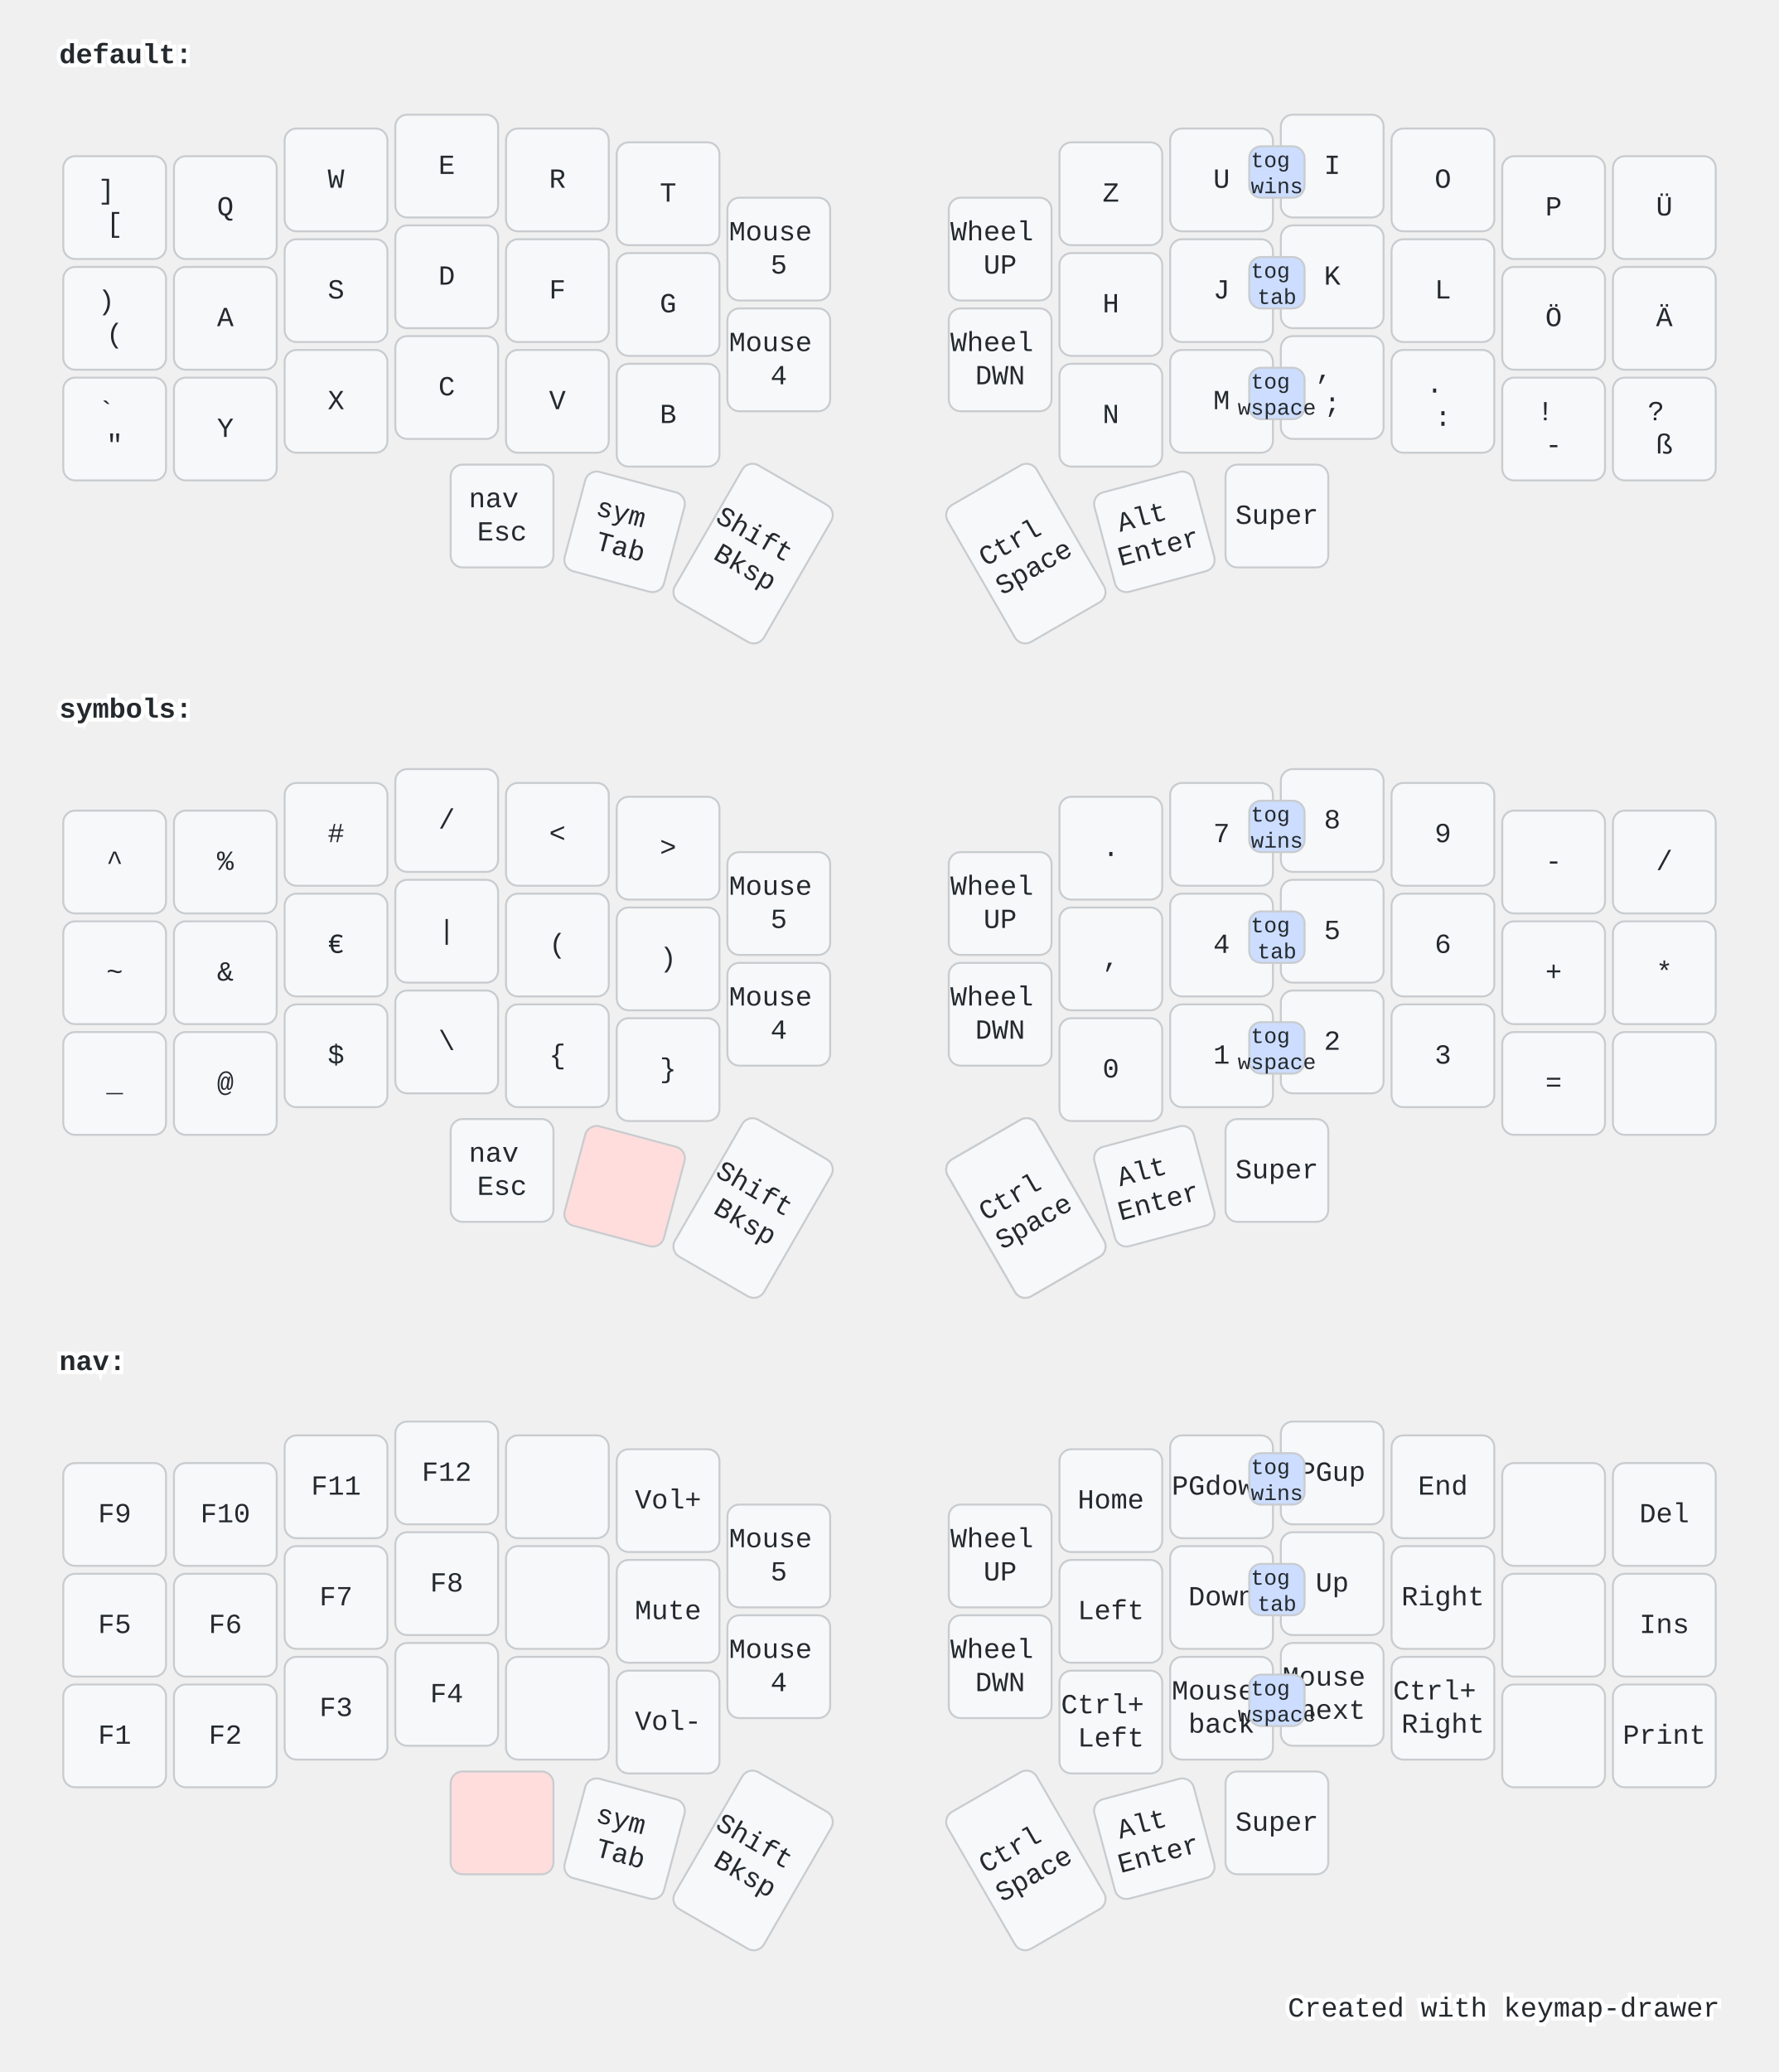
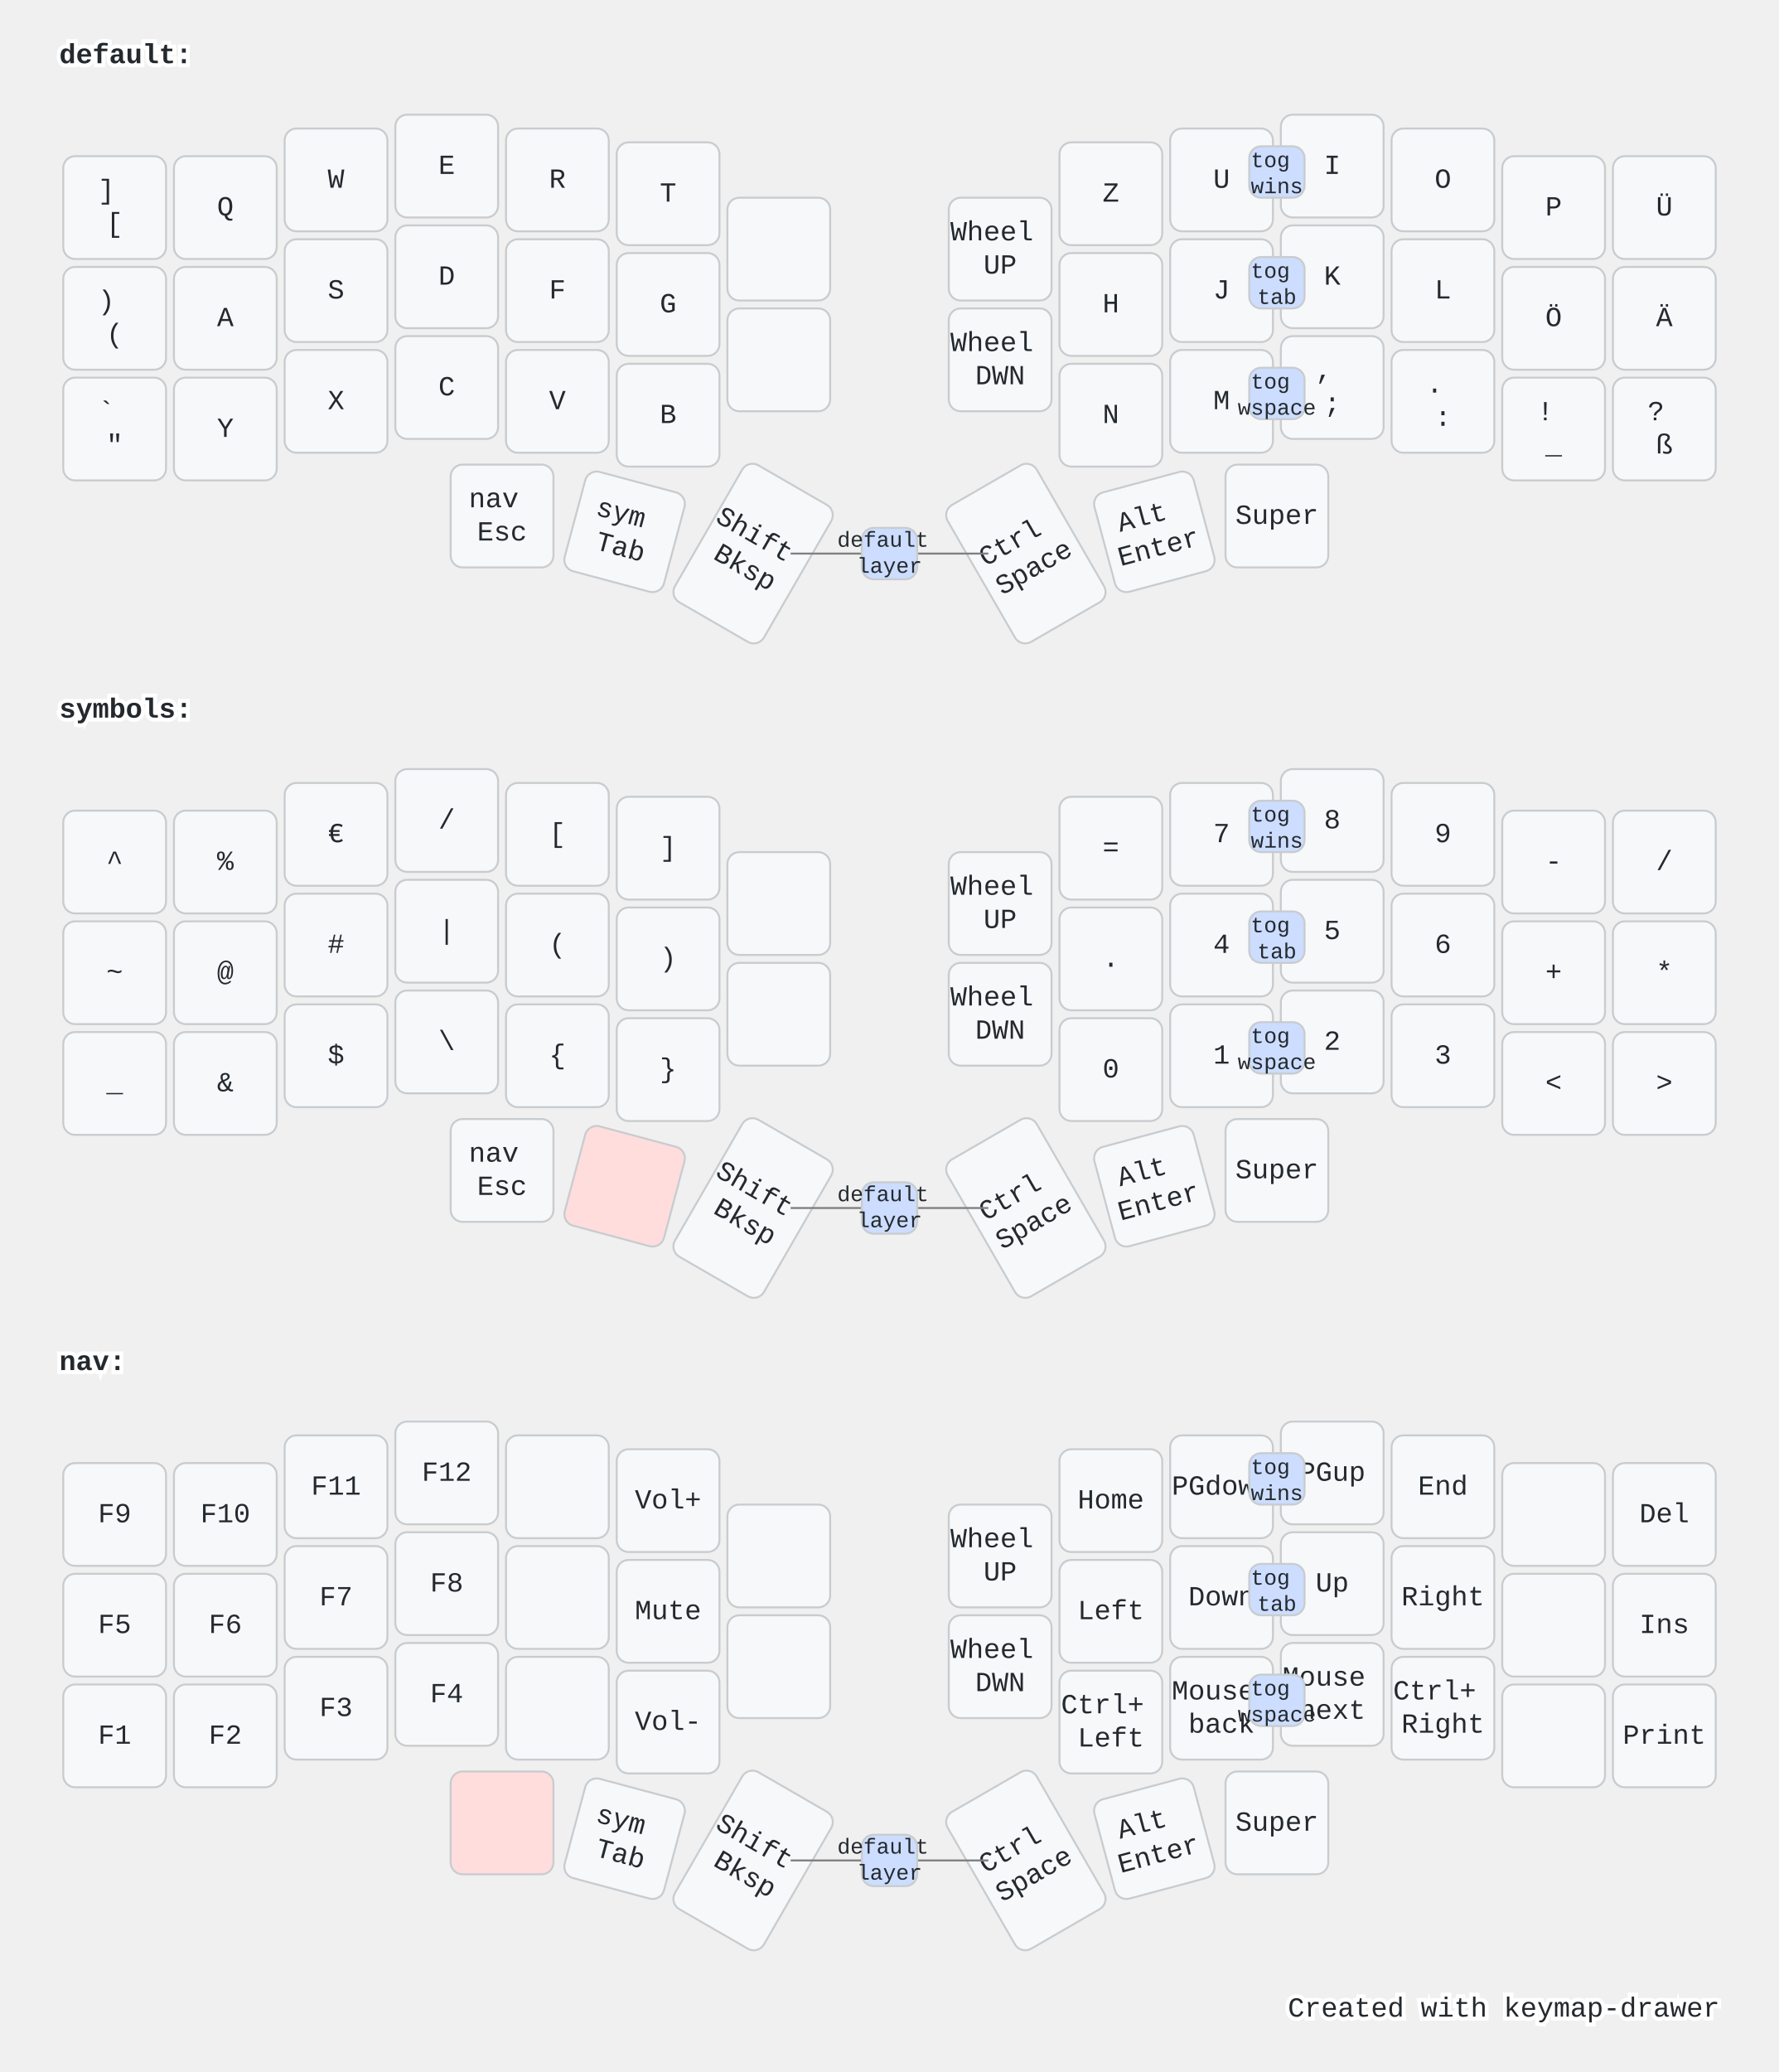
<svg xmlns="http://www.w3.org/2000/svg" width="900" height="1048" viewBox="0 0 900 1048" class="keymap">
  <style>/* inherit to force styles through use tags */
svg path {
    fill: inherit;
}

/* font and background color specifications */
svg.keymap {
    font-family: SFMono-Regular,Consolas,Liberation Mono,Menlo,monospace;
    font-size: 14px;
    font-kerning: normal;
    text-rendering: optimizeLegibility;
    fill: #24292e;
}

/* default key styling */
rect.key {
    fill: #f6f8fa;
}

rect.key, rect.combo {
    stroke: #c9cccf;
    stroke-width: 1;
}

/* default key side styling, only used is draw_key_sides is set */
rect.side {
    filter: brightness(90%);
}

/* color accent for combo boxes */
rect.combo, rect.combo-separate {
    fill: #cdf;
}

/* color accent for held keys */
rect.held, rect.combo.held {
    fill: #fdd;
}

/* color accent for ghost (optional) keys */
rect.ghost, rect.combo.ghost {
    stroke-dasharray: 4, 4;
    stroke-width: 2;
}

text {
    text-anchor: middle;
    dominant-baseline: middle;
}

/* styling for layer labels */
text.label {
    font-weight: bold;
    text-anchor: start;
    stroke: white;
    stroke-width: 4;
    paint-order: stroke;
}

/* styling for optional footer */
text.footer {
    text-anchor: end;
    dominant-baseline: auto;
    stroke: white;
    stroke-width: 4;
    paint-order: stroke;
}

/* styling for combo tap, and key non-tap label text */
text.combo, text.hold, text.shifted, text.left, text.right {
    font-size: 11px;
}

text.hold {
    text-anchor: middle;
    dominant-baseline: auto;
}

text.shifted {
    text-anchor: middle;
    dominant-baseline: hanging;
}

text.left {
    text-anchor: start;
}

text.right {
    text-anchor: end;
}

text.layer-activator {
    text-decoration: underline;
}

/* styling for hold/shifted label text in combo box */
text.combo.hold, text.combo.shifted, text.combo.left, text.combo.right {
    font-size: 8px;
}

/* lighter symbol for transparent keys */
text.trans {
    fill: #7b7e81;
}

/* styling for combo dendrons */
path.combo {
    stroke-width: 1;
    stroke: gray;
    fill: none;
}

/* Start Tabler Icons Cleanup */
/* cannot use height/width with glyphs */
.icon-tabler &gt; path {
    fill: inherit;
    stroke: inherit;
    stroke-width: 2;
}
/* hide tabler's default box */
.icon-tabler &gt; path[stroke="none"][fill="none"] {
    visibility: hidden;
}
/* End Tabler Icons Cleanup */

@media (prefers-color-scheme: dark) {
svg.keymap { fill: #d1d6db; }
rect.key { fill: #3f4750; }
rect.key, rect.combo { stroke: #60666c; }
rect.combo, rect.combo-separate { fill: #1f3d7a; }
rect.held, rect.combo.held { fill: #854747; }
text.label, text.footer { stroke: black; }
text.trans { fill: #7e8184; }
path.combo { stroke: #7f7f7f; }

}</style>
  <g transform="translate(30, 0)" class="layer-default">
    <text x="0" y="28" class="label" id="default">default:</text>
    <g transform="translate(0, 56)">
      <g transform="translate(28, 49)" class="key keypos-0">
        <rect rx="6" ry="6" x="-26" y="-26" width="52" height="52" class="key" />
        <text x="0" y="0" class="key tap">
          <tspan x="0" dy="-0.6em">]</tspan>
          <tspan x="0" dy="1.2em">[</tspan>
        </text>
      </g>
      <g transform="translate(84, 49)" class="key keypos-1">
        <rect rx="6" ry="6" x="-26" y="-26" width="52" height="52" class="key" />
        <text x="0" y="0" class="key tap">Q</text>
      </g>
      <g transform="translate(140, 35)" class="key keypos-2">
        <rect rx="6" ry="6" x="-26" y="-26" width="52" height="52" class="key" />
        <text x="0" y="0" class="key tap">W</text>
      </g>
      <g transform="translate(196, 28)" class="key keypos-3">
        <rect rx="6" ry="6" x="-26" y="-26" width="52" height="52" class="key" />
        <text x="0" y="0" class="key tap">E</text>
      </g>
      <g transform="translate(252, 35)" class="key keypos-4">
        <rect rx="6" ry="6" x="-26" y="-26" width="52" height="52" class="key" />
        <text x="0" y="0" class="key tap">R</text>
      </g>
      <g transform="translate(308, 42)" class="key keypos-5">
        <rect rx="6" ry="6" x="-26" y="-26" width="52" height="52" class="key" />
        <text x="0" y="0" class="key tap">T</text>
      </g>
      <g transform="translate(364, 70)" class="key keypos-6">
        <rect rx="6" ry="6" x="-26" y="-26" width="52" height="52" class="key" />
-         <text x="0" y="0" class="key tap">
-           <tspan x="0" dy="-0.6em">Mouse</tspan>
-           <tspan x="0" dy="1.2em">5</tspan>
-         </text>
      </g>
      <g transform="translate(476, 70)" class="key keypos-7">
        <rect rx="6" ry="6" x="-26" y="-26" width="52" height="52" class="key" />
        <text x="0" y="0" class="key tap">
          <tspan x="0" dy="-0.6em">Wheel</tspan>
          <tspan x="0" dy="1.2em">UP</tspan>
        </text>
      </g>
      <g transform="translate(532, 42)" class="key keypos-8">
        <rect rx="6" ry="6" x="-26" y="-26" width="52" height="52" class="key" />
        <text x="0" y="0" class="key tap">Z</text>
      </g>
      <g transform="translate(588, 35)" class="key keypos-9">
        <rect rx="6" ry="6" x="-26" y="-26" width="52" height="52" class="key" />
        <text x="0" y="0" class="key tap">U</text>
      </g>
      <g transform="translate(644, 28)" class="key keypos-10">
        <rect rx="6" ry="6" x="-26" y="-26" width="52" height="52" class="key" />
        <text x="0" y="0" class="key tap">I</text>
      </g>
      <g transform="translate(700, 35)" class="key keypos-11">
        <rect rx="6" ry="6" x="-26" y="-26" width="52" height="52" class="key" />
        <text x="0" y="0" class="key tap">O</text>
      </g>
      <g transform="translate(756, 49)" class="key keypos-12">
        <rect rx="6" ry="6" x="-26" y="-26" width="52" height="52" class="key" />
        <text x="0" y="0" class="key tap">P</text>
      </g>
      <g transform="translate(812, 49)" class="key keypos-13">
        <rect rx="6" ry="6" x="-26" y="-26" width="52" height="52" class="key" />
        <text x="0" y="0" class="key tap">Ü</text>
      </g>
      <g transform="translate(28, 105)" class="key keypos-14">
        <rect rx="6" ry="6" x="-26" y="-26" width="52" height="52" class="key" />
        <text x="0" y="0" class="key tap">
          <tspan x="0" dy="-0.6em">)</tspan>
          <tspan x="0" dy="1.2em">(</tspan>
        </text>
      </g>
      <g transform="translate(84, 105)" class="key keypos-15">
        <rect rx="6" ry="6" x="-26" y="-26" width="52" height="52" class="key" />
        <text x="0" y="0" class="key tap">A</text>
      </g>
      <g transform="translate(140, 91)" class="key keypos-16">
        <rect rx="6" ry="6" x="-26" y="-26" width="52" height="52" class="key" />
        <text x="0" y="0" class="key tap">S</text>
      </g>
      <g transform="translate(196, 84)" class="key keypos-17">
        <rect rx="6" ry="6" x="-26" y="-26" width="52" height="52" class="key" />
        <text x="0" y="0" class="key tap">D</text>
      </g>
      <g transform="translate(252, 91)" class="key keypos-18">
        <rect rx="6" ry="6" x="-26" y="-26" width="52" height="52" class="key" />
        <text x="0" y="0" class="key tap">F</text>
      </g>
      <g transform="translate(308, 98)" class="key keypos-19">
        <rect rx="6" ry="6" x="-26" y="-26" width="52" height="52" class="key" />
        <text x="0" y="0" class="key tap">G</text>
      </g>
      <g transform="translate(364, 126)" class="key keypos-20">
        <rect rx="6" ry="6" x="-26" y="-26" width="52" height="52" class="key" />
-         <text x="0" y="0" class="key tap">
-           <tspan x="0" dy="-0.6em">Mouse</tspan>
-           <tspan x="0" dy="1.2em">4</tspan>
-         </text>
      </g>
      <g transform="translate(476, 126)" class="key keypos-21">
        <rect rx="6" ry="6" x="-26" y="-26" width="52" height="52" class="key" />
        <text x="0" y="0" class="key tap">
          <tspan x="0" dy="-0.6em">Wheel</tspan>
          <tspan x="0" dy="1.2em">DWN</tspan>
        </text>
      </g>
      <g transform="translate(532, 98)" class="key keypos-22">
        <rect rx="6" ry="6" x="-26" y="-26" width="52" height="52" class="key" />
        <text x="0" y="0" class="key tap">H</text>
      </g>
      <g transform="translate(588, 91)" class="key keypos-23">
        <rect rx="6" ry="6" x="-26" y="-26" width="52" height="52" class="key" />
        <text x="0" y="0" class="key tap">J</text>
      </g>
      <g transform="translate(644, 84)" class="key keypos-24">
        <rect rx="6" ry="6" x="-26" y="-26" width="52" height="52" class="key" />
        <text x="0" y="0" class="key tap">K</text>
      </g>
      <g transform="translate(700, 91)" class="key keypos-25">
        <rect rx="6" ry="6" x="-26" y="-26" width="52" height="52" class="key" />
        <text x="0" y="0" class="key tap">L</text>
      </g>
      <g transform="translate(756, 105)" class="key keypos-26">
        <rect rx="6" ry="6" x="-26" y="-26" width="52" height="52" class="key" />
        <text x="0" y="0" class="key tap">Ö</text>
      </g>
      <g transform="translate(812, 105)" class="key keypos-27">
        <rect rx="6" ry="6" x="-26" y="-26" width="52" height="52" class="key" />
        <text x="0" y="0" class="key tap">Ä</text>
      </g>
      <g transform="translate(28, 161)" class="key keypos-28">
        <rect rx="6" ry="6" x="-26" y="-26" width="52" height="52" class="key" />
        <text x="0" y="0" class="key tap">
          <tspan x="0" dy="-0.6em">`</tspan>
          <tspan x="0" dy="1.2em">"</tspan>
        </text>
      </g>
      <g transform="translate(84, 161)" class="key keypos-29">
        <rect rx="6" ry="6" x="-26" y="-26" width="52" height="52" class="key" />
        <text x="0" y="0" class="key tap">Y</text>
      </g>
      <g transform="translate(140, 147)" class="key keypos-30">
        <rect rx="6" ry="6" x="-26" y="-26" width="52" height="52" class="key" />
        <text x="0" y="0" class="key tap">X</text>
      </g>
      <g transform="translate(196, 140)" class="key keypos-31">
        <rect rx="6" ry="6" x="-26" y="-26" width="52" height="52" class="key" />
        <text x="0" y="0" class="key tap">C</text>
      </g>
      <g transform="translate(252, 147)" class="key keypos-32">
        <rect rx="6" ry="6" x="-26" y="-26" width="52" height="52" class="key" />
        <text x="0" y="0" class="key tap">V</text>
      </g>
      <g transform="translate(308, 154)" class="key keypos-33">
        <rect rx="6" ry="6" x="-26" y="-26" width="52" height="52" class="key" />
        <text x="0" y="0" class="key tap">B</text>
      </g>
      <g transform="translate(532, 154)" class="key keypos-34">
        <rect rx="6" ry="6" x="-26" y="-26" width="52" height="52" class="key" />
        <text x="0" y="0" class="key tap">N</text>
      </g>
      <g transform="translate(588, 147)" class="key keypos-35">
        <rect rx="6" ry="6" x="-26" y="-26" width="52" height="52" class="key" />
        <text x="0" y="0" class="key tap">M</text>
      </g>
      <g transform="translate(644, 140)" class="key keypos-36">
        <rect rx="6" ry="6" x="-26" y="-26" width="52" height="52" class="key" />
        <text x="0" y="0" class="key tap">
          <tspan x="0" dy="-0.6em">,</tspan>
          <tspan x="0" dy="1.2em">;</tspan>
        </text>
      </g>
      <g transform="translate(700, 147)" class="key keypos-37">
        <rect rx="6" ry="6" x="-26" y="-26" width="52" height="52" class="key" />
        <text x="0" y="0" class="key tap">
          <tspan x="0" dy="-0.6em">.</tspan>
          <tspan x="0" dy="1.2em">:</tspan>
        </text>
      </g>
      <g transform="translate(756, 161)" class="key keypos-38">
        <rect rx="6" ry="6" x="-26" y="-26" width="52" height="52" class="key" />
        <text x="0" y="0" class="key tap">
          <tspan x="0" dy="-0.6em">!</tspan>
-           <tspan x="0" dy="1.2em">-</tspan>
+           <tspan x="0" dy="1.2em">_</tspan>
        </text>
      </g>
      <g transform="translate(812, 161)" class="key keypos-39">
        <rect rx="6" ry="6" x="-26" y="-26" width="52" height="52" class="key" />
        <text x="0" y="0" class="key tap">
          <tspan x="0" dy="-0.6em">?</tspan>
          <tspan x="0" dy="1.2em">ß</tspan>
        </text>
      </g>
      <g transform="translate(224, 205)" class="key keypos-40">
        <rect rx="6" ry="6" x="-26" y="-26" width="52" height="52" class="key" />
        <text x="0" y="0" class="key tap">
          <tspan x="0" dy="-0.6em">nav</tspan>
          <tspan x="0" dy="1.2em">Esc</tspan>
        </text>
      </g>
      <g transform="translate(286, 213) rotate(15.0)" class="key keypos-41">
        <rect rx="6" ry="6" x="-26" y="-26" width="52" height="52" class="key" />
        <text x="0" y="0" class="key tap">
          <tspan x="0" dy="-0.6em">sym</tspan>
          <tspan x="0" dy="1.2em">Tab</tspan>
        </text>
      </g>
      <g transform="translate(351, 224) rotate(30.0)" class="key keypos-42">
        <rect rx="6" ry="6" x="-26" y="-40" width="52" height="80" class="key" />
        <text x="0" y="0" class="key tap">
          <tspan x="0" dy="-0.6em">Shift</tspan>
          <tspan x="0" dy="1.2em">Bksp</tspan>
        </text>
      </g>
      <g transform="translate(489, 224) rotate(-30.0)" class="key keypos-43">
        <rect rx="6" ry="6" x="-26" y="-40" width="52" height="80" class="key" />
        <text x="0" y="0" class="key tap">
          <tspan x="0" dy="-0.6em">Ctrl</tspan>
          <tspan x="0" dy="1.2em">Space</tspan>
        </text>
      </g>
      <g transform="translate(554, 213) rotate(-15.0)" class="key keypos-44">
        <rect rx="6" ry="6" x="-26" y="-26" width="52" height="52" class="key" />
        <text x="0" y="0" class="key tap">
          <tspan x="0" dy="-0.6em">Alt</tspan>
          <tspan x="0" dy="1.2em">Enter</tspan>
        </text>
      </g>
      <g transform="translate(616, 205)" class="key keypos-45">
        <rect rx="6" ry="6" x="-26" y="-26" width="52" height="52" class="key" />
        <text x="0" y="0" class="key tap">Super</text>
      </g>
      <g class="combo combopos-0">
+         <path d="M420,224 l-50,0" class="combo" />
+         <path d="M420,224 l50,0" class="combo" />
+         <rect rx="6" ry="6" x="406" y="211" width="28" height="26" class="combo" />
+         <text x="420" y="224" class="combo tap">
+           <tspan x="420" dy="-0.6em">default</tspan>
+           <tspan x="420" dy="1.2em">layer</tspan>
+         </text>
+       </g>
+       <g class="combo combopos-1">
        <rect rx="6" ry="6" x="602" y="18" width="28" height="26" class="combo" />
        <text x="616" y="32" class="combo tap">
          <tspan x="616" dy="-0.6em">tog</tspan>
          <tspan x="616" dy="1.2em">wins</tspan>
        </text>
      </g>
-       <g class="combo combopos-1">
+       <g class="combo combopos-2">
        <rect rx="6" ry="6" x="602" y="74" width="28" height="26" class="combo" />
        <text x="616" y="88" class="combo tap">
          <tspan x="616" dy="-0.6em">tog</tspan>
          <tspan x="616" dy="1.2em">tab</tspan>
        </text>
      </g>
-       <g class="combo combopos-2">
+       <g class="combo combopos-3">
        <rect rx="6" ry="6" x="602" y="130" width="28" height="26" class="combo" />
        <text x="616" y="144" class="combo tap">
          <tspan x="616" dy="-0.6em">tog</tspan>
          <tspan x="616" dy="1.2em">wspace</tspan>
        </text>
      </g>
    </g>
  </g>
  <g transform="translate(30, 331)" class="layer-symbols">
    <text x="0" y="28" class="label" id="symbols">symbols:</text>
    <g transform="translate(0, 56)">
      <g transform="translate(28, 49)" class="key keypos-0">
        <rect rx="6" ry="6" x="-26" y="-26" width="52" height="52" class="key" />
        <text x="0" y="0" class="key tap">^</text>
      </g>
      <g transform="translate(84, 49)" class="key keypos-1">
        <rect rx="6" ry="6" x="-26" y="-26" width="52" height="52" class="key" />
        <text x="0" y="0" class="key tap">%</text>
      </g>
      <g transform="translate(140, 35)" class="key keypos-2">
        <rect rx="6" ry="6" x="-26" y="-26" width="52" height="52" class="key" />
-         <text x="0" y="0" class="key tap">#</text>
+         <text x="0" y="0" class="key tap">€</text>
      </g>
      <g transform="translate(196, 28)" class="key keypos-3">
        <rect rx="6" ry="6" x="-26" y="-26" width="52" height="52" class="key" />
        <text x="0" y="0" class="key tap">/</text>
      </g>
      <g transform="translate(252, 35)" class="key keypos-4">
        <rect rx="6" ry="6" x="-26" y="-26" width="52" height="52" class="key" />
-         <text x="0" y="0" class="key tap">&lt;</text>
+         <text x="0" y="0" class="key tap">[</text>
      </g>
      <g transform="translate(308, 42)" class="key keypos-5">
        <rect rx="6" ry="6" x="-26" y="-26" width="52" height="52" class="key" />
-         <text x="0" y="0" class="key tap">&gt;</text>
+         <text x="0" y="0" class="key tap">]</text>
      </g>
      <g transform="translate(364, 70)" class="key keypos-6">
        <rect rx="6" ry="6" x="-26" y="-26" width="52" height="52" class="key" />
-         <text x="0" y="0" class="key tap">
-           <tspan x="0" dy="-0.6em">Mouse</tspan>
-           <tspan x="0" dy="1.2em">5</tspan>
-         </text>
      </g>
      <g transform="translate(476, 70)" class="key keypos-7">
        <rect rx="6" ry="6" x="-26" y="-26" width="52" height="52" class="key" />
        <text x="0" y="0" class="key tap">
          <tspan x="0" dy="-0.6em">Wheel</tspan>
          <tspan x="0" dy="1.2em">UP</tspan>
        </text>
      </g>
      <g transform="translate(532, 42)" class="key keypos-8">
        <rect rx="6" ry="6" x="-26" y="-26" width="52" height="52" class="key" />
-         <text x="0" y="0" class="key tap">.</text>
+         <text x="0" y="0" class="key tap">=</text>
      </g>
      <g transform="translate(588, 35)" class="key keypos-9">
        <rect rx="6" ry="6" x="-26" y="-26" width="52" height="52" class="key" />
        <text x="0" y="0" class="key tap">7</text>
      </g>
      <g transform="translate(644, 28)" class="key keypos-10">
        <rect rx="6" ry="6" x="-26" y="-26" width="52" height="52" class="key" />
        <text x="0" y="0" class="key tap">8</text>
      </g>
      <g transform="translate(700, 35)" class="key keypos-11">
        <rect rx="6" ry="6" x="-26" y="-26" width="52" height="52" class="key" />
        <text x="0" y="0" class="key tap">9</text>
      </g>
      <g transform="translate(756, 49)" class="key keypos-12">
        <rect rx="6" ry="6" x="-26" y="-26" width="52" height="52" class="key" />
        <text x="0" y="0" class="key tap">-</text>
      </g>
      <g transform="translate(812, 49)" class="key keypos-13">
        <rect rx="6" ry="6" x="-26" y="-26" width="52" height="52" class="key" />
        <text x="0" y="0" class="key tap">/</text>
      </g>
      <g transform="translate(28, 105)" class="key keypos-14">
        <rect rx="6" ry="6" x="-26" y="-26" width="52" height="52" class="key" />
        <text x="0" y="0" class="key tap">~</text>
      </g>
      <g transform="translate(84, 105)" class="key keypos-15">
        <rect rx="6" ry="6" x="-26" y="-26" width="52" height="52" class="key" />
-         <text x="0" y="0" class="key tap">&amp;</text>
+         <text x="0" y="0" class="key tap">@</text>
      </g>
      <g transform="translate(140, 91)" class="key keypos-16">
        <rect rx="6" ry="6" x="-26" y="-26" width="52" height="52" class="key" />
-         <text x="0" y="0" class="key tap">€</text>
+         <text x="0" y="0" class="key tap">#</text>
      </g>
      <g transform="translate(196, 84)" class="key keypos-17">
        <rect rx="6" ry="6" x="-26" y="-26" width="52" height="52" class="key" />
        <text x="0" y="0" class="key tap">|</text>
      </g>
      <g transform="translate(252, 91)" class="key keypos-18">
        <rect rx="6" ry="6" x="-26" y="-26" width="52" height="52" class="key" />
        <text x="0" y="0" class="key tap">(</text>
      </g>
      <g transform="translate(308, 98)" class="key keypos-19">
        <rect rx="6" ry="6" x="-26" y="-26" width="52" height="52" class="key" />
        <text x="0" y="0" class="key tap">)</text>
      </g>
      <g transform="translate(364, 126)" class="key keypos-20">
        <rect rx="6" ry="6" x="-26" y="-26" width="52" height="52" class="key" />
-         <text x="0" y="0" class="key tap">
-           <tspan x="0" dy="-0.6em">Mouse</tspan>
-           <tspan x="0" dy="1.2em">4</tspan>
-         </text>
      </g>
      <g transform="translate(476, 126)" class="key keypos-21">
        <rect rx="6" ry="6" x="-26" y="-26" width="52" height="52" class="key" />
        <text x="0" y="0" class="key tap">
          <tspan x="0" dy="-0.6em">Wheel</tspan>
          <tspan x="0" dy="1.2em">DWN</tspan>
        </text>
      </g>
      <g transform="translate(532, 98)" class="key keypos-22">
        <rect rx="6" ry="6" x="-26" y="-26" width="52" height="52" class="key" />
-         <text x="0" y="0" class="key tap">,</text>
+         <text x="0" y="0" class="key tap">.</text>
      </g>
      <g transform="translate(588, 91)" class="key keypos-23">
        <rect rx="6" ry="6" x="-26" y="-26" width="52" height="52" class="key" />
        <text x="0" y="0" class="key tap">4</text>
      </g>
      <g transform="translate(644, 84)" class="key keypos-24">
        <rect rx="6" ry="6" x="-26" y="-26" width="52" height="52" class="key" />
        <text x="0" y="0" class="key tap">5</text>
      </g>
      <g transform="translate(700, 91)" class="key keypos-25">
        <rect rx="6" ry="6" x="-26" y="-26" width="52" height="52" class="key" />
        <text x="0" y="0" class="key tap">6</text>
      </g>
      <g transform="translate(756, 105)" class="key keypos-26">
        <rect rx="6" ry="6" x="-26" y="-26" width="52" height="52" class="key" />
        <text x="0" y="0" class="key tap">+</text>
      </g>
      <g transform="translate(812, 105)" class="key keypos-27">
        <rect rx="6" ry="6" x="-26" y="-26" width="52" height="52" class="key" />
        <text x="0" y="0" class="key tap">*</text>
      </g>
      <g transform="translate(28, 161)" class="key keypos-28">
        <rect rx="6" ry="6" x="-26" y="-26" width="52" height="52" class="key" />
        <text x="0" y="0" class="key tap">_</text>
      </g>
      <g transform="translate(84, 161)" class="key keypos-29">
        <rect rx="6" ry="6" x="-26" y="-26" width="52" height="52" class="key" />
-         <text x="0" y="0" class="key tap">@</text>
+         <text x="0" y="0" class="key tap">&amp;</text>
      </g>
      <g transform="translate(140, 147)" class="key keypos-30">
        <rect rx="6" ry="6" x="-26" y="-26" width="52" height="52" class="key" />
        <text x="0" y="0" class="key tap">$</text>
      </g>
      <g transform="translate(196, 140)" class="key keypos-31">
        <rect rx="6" ry="6" x="-26" y="-26" width="52" height="52" class="key" />
        <text x="0" y="0" class="key tap">\</text>
      </g>
      <g transform="translate(252, 147)" class="key keypos-32">
        <rect rx="6" ry="6" x="-26" y="-26" width="52" height="52" class="key" />
        <text x="0" y="0" class="key tap">{</text>
      </g>
      <g transform="translate(308, 154)" class="key keypos-33">
        <rect rx="6" ry="6" x="-26" y="-26" width="52" height="52" class="key" />
        <text x="0" y="0" class="key tap">}</text>
      </g>
      <g transform="translate(532, 154)" class="key keypos-34">
        <rect rx="6" ry="6" x="-26" y="-26" width="52" height="52" class="key" />
        <text x="0" y="0" class="key tap">0</text>
      </g>
      <g transform="translate(588, 147)" class="key keypos-35">
        <rect rx="6" ry="6" x="-26" y="-26" width="52" height="52" class="key" />
        <text x="0" y="0" class="key tap">1</text>
      </g>
      <g transform="translate(644, 140)" class="key keypos-36">
        <rect rx="6" ry="6" x="-26" y="-26" width="52" height="52" class="key" />
        <text x="0" y="0" class="key tap">2</text>
      </g>
      <g transform="translate(700, 147)" class="key keypos-37">
        <rect rx="6" ry="6" x="-26" y="-26" width="52" height="52" class="key" />
        <text x="0" y="0" class="key tap">3</text>
      </g>
      <g transform="translate(756, 161)" class="key keypos-38">
        <rect rx="6" ry="6" x="-26" y="-26" width="52" height="52" class="key" />
-         <text x="0" y="0" class="key tap">=</text>
+         <text x="0" y="0" class="key tap">&lt;</text>
      </g>
      <g transform="translate(812, 161)" class="key keypos-39">
        <rect rx="6" ry="6" x="-26" y="-26" width="52" height="52" class="key" />
+         <text x="0" y="0" class="key tap">&gt;</text>
      </g>
      <g transform="translate(224, 205)" class="key keypos-40">
        <rect rx="6" ry="6" x="-26" y="-26" width="52" height="52" class="key" />
        <text x="0" y="0" class="key tap">
          <tspan x="0" dy="-0.6em">nav</tspan>
          <tspan x="0" dy="1.2em">Esc</tspan>
        </text>
      </g>
-       <g transform="translate(286, 213) rotate(15.0)" class="key held keypos-37">
+       <g transform="translate(286, 213) rotate(15.0)" class="key held keypos-41">
        <rect rx="6" ry="6" x="-26" y="-26" width="52" height="52" class="key held" />
      </g>
-       <g transform="translate(351, 224) rotate(30.0)" class="key keypos-38">
+       <g transform="translate(351, 224) rotate(30.0)" class="key keypos-42">
        <rect rx="6" ry="6" x="-26" y="-40" width="52" height="80" class="key" />
        <text x="0" y="0" class="key tap">
          <tspan x="0" dy="-0.6em">Shift</tspan>
          <tspan x="0" dy="1.2em">Bksp</tspan>
        </text>
      </g>
-       <g transform="translate(489, 224) rotate(-30.0)" class="key keypos-39">
+       <g transform="translate(489, 224) rotate(-30.0)" class="key keypos-43">
        <rect rx="6" ry="6" x="-26" y="-40" width="52" height="80" class="key" />
        <text x="0" y="0" class="key tap">
          <tspan x="0" dy="-0.6em">Ctrl</tspan>
          <tspan x="0" dy="1.2em">Space</tspan>
        </text>
      </g>
-       <g transform="translate(489, 224) rotate(-30.0)" class="key keypos-43">
-         <rect rx="6" ry="6" x="-26" y="-40" width="52" height="80" class="key" />
-         <text x="0" y="0" class="key tap">
-           <tspan x="0" dy="-0.6em">Ctrl</tspan>
-           <tspan x="0" dy="1.2em">Space</tspan>
-         </text>
-       </g>
      <g transform="translate(554, 213) rotate(-15.0)" class="key keypos-44">
        <rect rx="6" ry="6" x="-26" y="-26" width="52" height="52" class="key" />
        <text x="0" y="0" class="key tap">
          <tspan x="0" dy="-0.6em">Alt</tspan>
          <tspan x="0" dy="1.2em">Enter</tspan>
        </text>
      </g>
      <g transform="translate(616, 205)" class="key keypos-45">
        <rect rx="6" ry="6" x="-26" y="-26" width="52" height="52" class="key" />
        <text x="0" y="0" class="key tap">Super</text>
      </g>
      <g class="combo combopos-0">
+         <path d="M420,224 l-50,0" class="combo" />
+         <path d="M420,224 l50,0" class="combo" />
+         <rect rx="6" ry="6" x="406" y="211" width="28" height="26" class="combo" />
+         <text x="420" y="224" class="combo tap">
+           <tspan x="420" dy="-0.6em">default</tspan>
+           <tspan x="420" dy="1.2em">layer</tspan>
+         </text>
+       </g>
+       <g class="combo combopos-1">
        <rect rx="6" ry="6" x="602" y="18" width="28" height="26" class="combo" />
        <text x="616" y="32" class="combo tap">
          <tspan x="616" dy="-0.6em">tog</tspan>
          <tspan x="616" dy="1.2em">wins</tspan>
        </text>
      </g>
-       <g class="combo combopos-1">
+       <g class="combo combopos-2">
        <rect rx="6" ry="6" x="602" y="74" width="28" height="26" class="combo" />
        <text x="616" y="88" class="combo tap">
          <tspan x="616" dy="-0.6em">tog</tspan>
          <tspan x="616" dy="1.2em">tab</tspan>
        </text>
      </g>
-       <g class="combo combopos-2">
+       <g class="combo combopos-3">
        <rect rx="6" ry="6" x="602" y="130" width="28" height="26" class="combo" />
        <text x="616" y="144" class="combo tap">
          <tspan x="616" dy="-0.6em">tog</tspan>
          <tspan x="616" dy="1.2em">wspace</tspan>
        </text>
      </g>
    </g>
  </g>
  <g transform="translate(30, 661)" class="layer-nav">
    <text x="0" y="28" class="label" id="nav">nav:</text>
    <g transform="translate(0, 56)">
      <g transform="translate(28, 49)" class="key keypos-0">
        <rect rx="6" ry="6" x="-26" y="-26" width="52" height="52" class="key" />
        <text x="0" y="0" class="key tap">F9</text>
      </g>
      <g transform="translate(84, 49)" class="key keypos-1">
        <rect rx="6" ry="6" x="-26" y="-26" width="52" height="52" class="key" />
        <text x="0" y="0" class="key tap">F10</text>
      </g>
      <g transform="translate(140, 35)" class="key keypos-2">
        <rect rx="6" ry="6" x="-26" y="-26" width="52" height="52" class="key" />
        <text x="0" y="0" class="key tap">F11</text>
      </g>
      <g transform="translate(196, 28)" class="key keypos-3">
        <rect rx="6" ry="6" x="-26" y="-26" width="52" height="52" class="key" />
        <text x="0" y="0" class="key tap">F12</text>
      </g>
      <g transform="translate(252, 35)" class="key keypos-4">
        <rect rx="6" ry="6" x="-26" y="-26" width="52" height="52" class="key" />
      </g>
      <g transform="translate(308, 42)" class="key keypos-5">
        <rect rx="6" ry="6" x="-26" y="-26" width="52" height="52" class="key" />
        <text x="0" y="0" class="key tap">Vol+</text>
      </g>
      <g transform="translate(364, 70)" class="key keypos-6">
        <rect rx="6" ry="6" x="-26" y="-26" width="52" height="52" class="key" />
-         <text x="0" y="0" class="key tap">
-           <tspan x="0" dy="-0.6em">Mouse</tspan>
-           <tspan x="0" dy="1.2em">5</tspan>
-         </text>
      </g>
      <g transform="translate(476, 70)" class="key keypos-7">
        <rect rx="6" ry="6" x="-26" y="-26" width="52" height="52" class="key" />
        <text x="0" y="0" class="key tap">
          <tspan x="0" dy="-0.6em">Wheel</tspan>
          <tspan x="0" dy="1.2em">UP</tspan>
        </text>
      </g>
      <g transform="translate(532, 42)" class="key keypos-8">
        <rect rx="6" ry="6" x="-26" y="-26" width="52" height="52" class="key" />
        <text x="0" y="0" class="key tap">Home</text>
      </g>
      <g transform="translate(588, 35)" class="key keypos-9">
        <rect rx="6" ry="6" x="-26" y="-26" width="52" height="52" class="key" />
        <text x="0" y="0" class="key tap">PGdown</text>
      </g>
      <g transform="translate(644, 28)" class="key keypos-10">
        <rect rx="6" ry="6" x="-26" y="-26" width="52" height="52" class="key" />
        <text x="0" y="0" class="key tap">PGup</text>
      </g>
      <g transform="translate(700, 35)" class="key keypos-11">
        <rect rx="6" ry="6" x="-26" y="-26" width="52" height="52" class="key" />
        <text x="0" y="0" class="key tap">End</text>
      </g>
      <g transform="translate(756, 49)" class="key keypos-12">
        <rect rx="6" ry="6" x="-26" y="-26" width="52" height="52" class="key" />
      </g>
      <g transform="translate(812, 49)" class="key keypos-13">
        <rect rx="6" ry="6" x="-26" y="-26" width="52" height="52" class="key" />
        <text x="0" y="0" class="key tap">Del</text>
      </g>
      <g transform="translate(28, 105)" class="key keypos-14">
        <rect rx="6" ry="6" x="-26" y="-26" width="52" height="52" class="key" />
        <text x="0" y="0" class="key tap">F5</text>
      </g>
      <g transform="translate(84, 105)" class="key keypos-15">
        <rect rx="6" ry="6" x="-26" y="-26" width="52" height="52" class="key" />
        <text x="0" y="0" class="key tap">F6</text>
      </g>
      <g transform="translate(140, 91)" class="key keypos-16">
        <rect rx="6" ry="6" x="-26" y="-26" width="52" height="52" class="key" />
        <text x="0" y="0" class="key tap">F7</text>
      </g>
      <g transform="translate(196, 84)" class="key keypos-17">
        <rect rx="6" ry="6" x="-26" y="-26" width="52" height="52" class="key" />
        <text x="0" y="0" class="key tap">F8</text>
      </g>
      <g transform="translate(252, 91)" class="key keypos-18">
        <rect rx="6" ry="6" x="-26" y="-26" width="52" height="52" class="key" />
      </g>
      <g transform="translate(308, 98)" class="key keypos-19">
        <rect rx="6" ry="6" x="-26" y="-26" width="52" height="52" class="key" />
        <text x="0" y="0" class="key tap">Mute</text>
      </g>
      <g transform="translate(364, 126)" class="key keypos-20">
        <rect rx="6" ry="6" x="-26" y="-26" width="52" height="52" class="key" />
-         <text x="0" y="0" class="key tap">
-           <tspan x="0" dy="-0.6em">Mouse</tspan>
-           <tspan x="0" dy="1.2em">4</tspan>
-         </text>
      </g>
      <g transform="translate(476, 126)" class="key keypos-21">
        <rect rx="6" ry="6" x="-26" y="-26" width="52" height="52" class="key" />
        <text x="0" y="0" class="key tap">
          <tspan x="0" dy="-0.6em">Wheel</tspan>
          <tspan x="0" dy="1.2em">DWN</tspan>
        </text>
      </g>
      <g transform="translate(532, 98)" class="key keypos-22">
        <rect rx="6" ry="6" x="-26" y="-26" width="52" height="52" class="key" />
        <text x="0" y="0" class="key tap">Left</text>
      </g>
      <g transform="translate(588, 91)" class="key keypos-23">
        <rect rx="6" ry="6" x="-26" y="-26" width="52" height="52" class="key" />
        <text x="0" y="0" class="key tap">Down</text>
      </g>
      <g transform="translate(644, 84)" class="key keypos-24">
        <rect rx="6" ry="6" x="-26" y="-26" width="52" height="52" class="key" />
        <text x="0" y="0" class="key tap">Up</text>
      </g>
      <g transform="translate(700, 91)" class="key keypos-25">
        <rect rx="6" ry="6" x="-26" y="-26" width="52" height="52" class="key" />
        <text x="0" y="0" class="key tap">Right</text>
      </g>
      <g transform="translate(756, 105)" class="key keypos-26">
        <rect rx="6" ry="6" x="-26" y="-26" width="52" height="52" class="key" />
      </g>
      <g transform="translate(812, 105)" class="key keypos-27">
        <rect rx="6" ry="6" x="-26" y="-26" width="52" height="52" class="key" />
        <text x="0" y="0" class="key tap">Ins</text>
      </g>
      <g transform="translate(28, 161)" class="key keypos-28">
        <rect rx="6" ry="6" x="-26" y="-26" width="52" height="52" class="key" />
        <text x="0" y="0" class="key tap">F1</text>
      </g>
      <g transform="translate(84, 161)" class="key keypos-29">
        <rect rx="6" ry="6" x="-26" y="-26" width="52" height="52" class="key" />
        <text x="0" y="0" class="key tap">F2</text>
      </g>
      <g transform="translate(140, 147)" class="key keypos-30">
        <rect rx="6" ry="6" x="-26" y="-26" width="52" height="52" class="key" />
        <text x="0" y="0" class="key tap">F3</text>
      </g>
      <g transform="translate(196, 140)" class="key keypos-31">
        <rect rx="6" ry="6" x="-26" y="-26" width="52" height="52" class="key" />
        <text x="0" y="0" class="key tap">F4</text>
      </g>
      <g transform="translate(252, 147)" class="key keypos-32">
        <rect rx="6" ry="6" x="-26" y="-26" width="52" height="52" class="key" />
      </g>
      <g transform="translate(308, 154)" class="key keypos-33">
        <rect rx="6" ry="6" x="-26" y="-26" width="52" height="52" class="key" />
        <text x="0" y="0" class="key tap">Vol-</text>
      </g>
      <g transform="translate(532, 154)" class="key keypos-34">
        <rect rx="6" ry="6" x="-26" y="-26" width="52" height="52" class="key" />
        <text x="0" y="0" class="key tap">
          <tspan x="0" dy="-0.6em">Ctrl+</tspan>
          <tspan x="0" dy="1.2em">Left</tspan>
        </text>
      </g>
      <g transform="translate(588, 147)" class="key keypos-35">
        <rect rx="6" ry="6" x="-26" y="-26" width="52" height="52" class="key" />
        <text x="0" y="0" class="key tap">
          <tspan x="0" dy="-0.6em">Mouse</tspan>
          <tspan x="0" dy="1.2em">back</tspan>
        </text>
      </g>
      <g transform="translate(644, 140)" class="key keypos-36">
        <rect rx="6" ry="6" x="-26" y="-26" width="52" height="52" class="key" />
        <text x="0" y="0" class="key tap">
          <tspan x="0" dy="-0.6em">Mouse</tspan>
          <tspan x="0" dy="1.2em">next</tspan>
        </text>
      </g>
      <g transform="translate(700, 147)" class="key keypos-37">
        <rect rx="6" ry="6" x="-26" y="-26" width="52" height="52" class="key" />
        <text x="0" y="0" class="key tap">
          <tspan x="0" dy="-0.6em">Ctrl+</tspan>
          <tspan x="0" dy="1.2em">Right</tspan>
        </text>
      </g>
      <g transform="translate(756, 161)" class="key keypos-38">
        <rect rx="6" ry="6" x="-26" y="-26" width="52" height="52" class="key" />
      </g>
      <g transform="translate(812, 161)" class="key keypos-39">
        <rect rx="6" ry="6" x="-26" y="-26" width="52" height="52" class="key" />
        <text x="0" y="0" class="key tap">Print</text>
      </g>
-       <g transform="translate(224, 205)" class="key held keypos-36">
+       <g transform="translate(224, 205)" class="key held keypos-40">
        <rect rx="6" ry="6" x="-26" y="-26" width="52" height="52" class="key held" />
      </g>
-       <g transform="translate(286, 213) rotate(15.0)" class="key keypos-37">
+       <g transform="translate(286, 213) rotate(15.0)" class="key keypos-41">
        <rect rx="6" ry="6" x="-26" y="-26" width="52" height="52" class="key" />
        <text x="0" y="0" class="key tap">
          <tspan x="0" dy="-0.6em">sym</tspan>
          <tspan x="0" dy="1.2em">Tab</tspan>
        </text>
      </g>
-       <g transform="translate(351, 224) rotate(30.0)" class="key keypos-38">
+       <g transform="translate(351, 224) rotate(30.0)" class="key keypos-42">
        <rect rx="6" ry="6" x="-26" y="-40" width="52" height="80" class="key" />
        <text x="0" y="0" class="key tap">
          <tspan x="0" dy="-0.6em">Shift</tspan>
          <tspan x="0" dy="1.2em">Bksp</tspan>
        </text>
      </g>
      <g transform="translate(489, 224) rotate(-30.0)" class="key keypos-43">
        <rect rx="6" ry="6" x="-26" y="-40" width="52" height="80" class="key" />
        <text x="0" y="0" class="key tap">
          <tspan x="0" dy="-0.6em">Ctrl</tspan>
          <tspan x="0" dy="1.2em">Space</tspan>
        </text>
      </g>
      <g transform="translate(554, 213) rotate(-15.0)" class="key keypos-44">
        <rect rx="6" ry="6" x="-26" y="-26" width="52" height="52" class="key" />
        <text x="0" y="0" class="key tap">
          <tspan x="0" dy="-0.6em">Alt</tspan>
          <tspan x="0" dy="1.2em">Enter</tspan>
        </text>
      </g>
      <g transform="translate(616, 205)" class="key keypos-45">
        <rect rx="6" ry="6" x="-26" y="-26" width="52" height="52" class="key" />
        <text x="0" y="0" class="key tap">Super</text>
      </g>
      <g class="combo combopos-0">
+         <path d="M420,224 l-50,0" class="combo" />
+         <path d="M420,224 l50,0" class="combo" />
+         <rect rx="6" ry="6" x="406" y="211" width="28" height="26" class="combo" />
+         <text x="420" y="224" class="combo tap">
+           <tspan x="420" dy="-0.6em">default</tspan>
+           <tspan x="420" dy="1.2em">layer</tspan>
+         </text>
+       </g>
+       <g class="combo combopos-1">
        <rect rx="6" ry="6" x="602" y="18" width="28" height="26" class="combo" />
        <text x="616" y="32" class="combo tap">
          <tspan x="616" dy="-0.6em">tog</tspan>
          <tspan x="616" dy="1.2em">wins</tspan>
        </text>
      </g>
-       <g class="combo combopos-1">
+       <g class="combo combopos-2">
        <rect rx="6" ry="6" x="602" y="74" width="28" height="26" class="combo" />
        <text x="616" y="88" class="combo tap">
          <tspan x="616" dy="-0.6em">tog</tspan>
          <tspan x="616" dy="1.2em">tab</tspan>
        </text>
      </g>
-       <g class="combo combopos-2">
+       <g class="combo combopos-3">
        <rect rx="6" ry="6" x="602" y="130" width="28" height="26" class="combo" />
        <text x="616" y="144" class="combo tap">
          <tspan x="616" dy="-0.6em">tog</tspan>
          <tspan x="616" dy="1.2em">wspace</tspan>
        </text>
      </g>
    </g>
  </g>
  <text x="870.0" y="1020.0" class="footer">Created with <a href="https://github.com/caksoylar/keymap-drawer">keymap-drawer</a>
  </text>
</svg>
